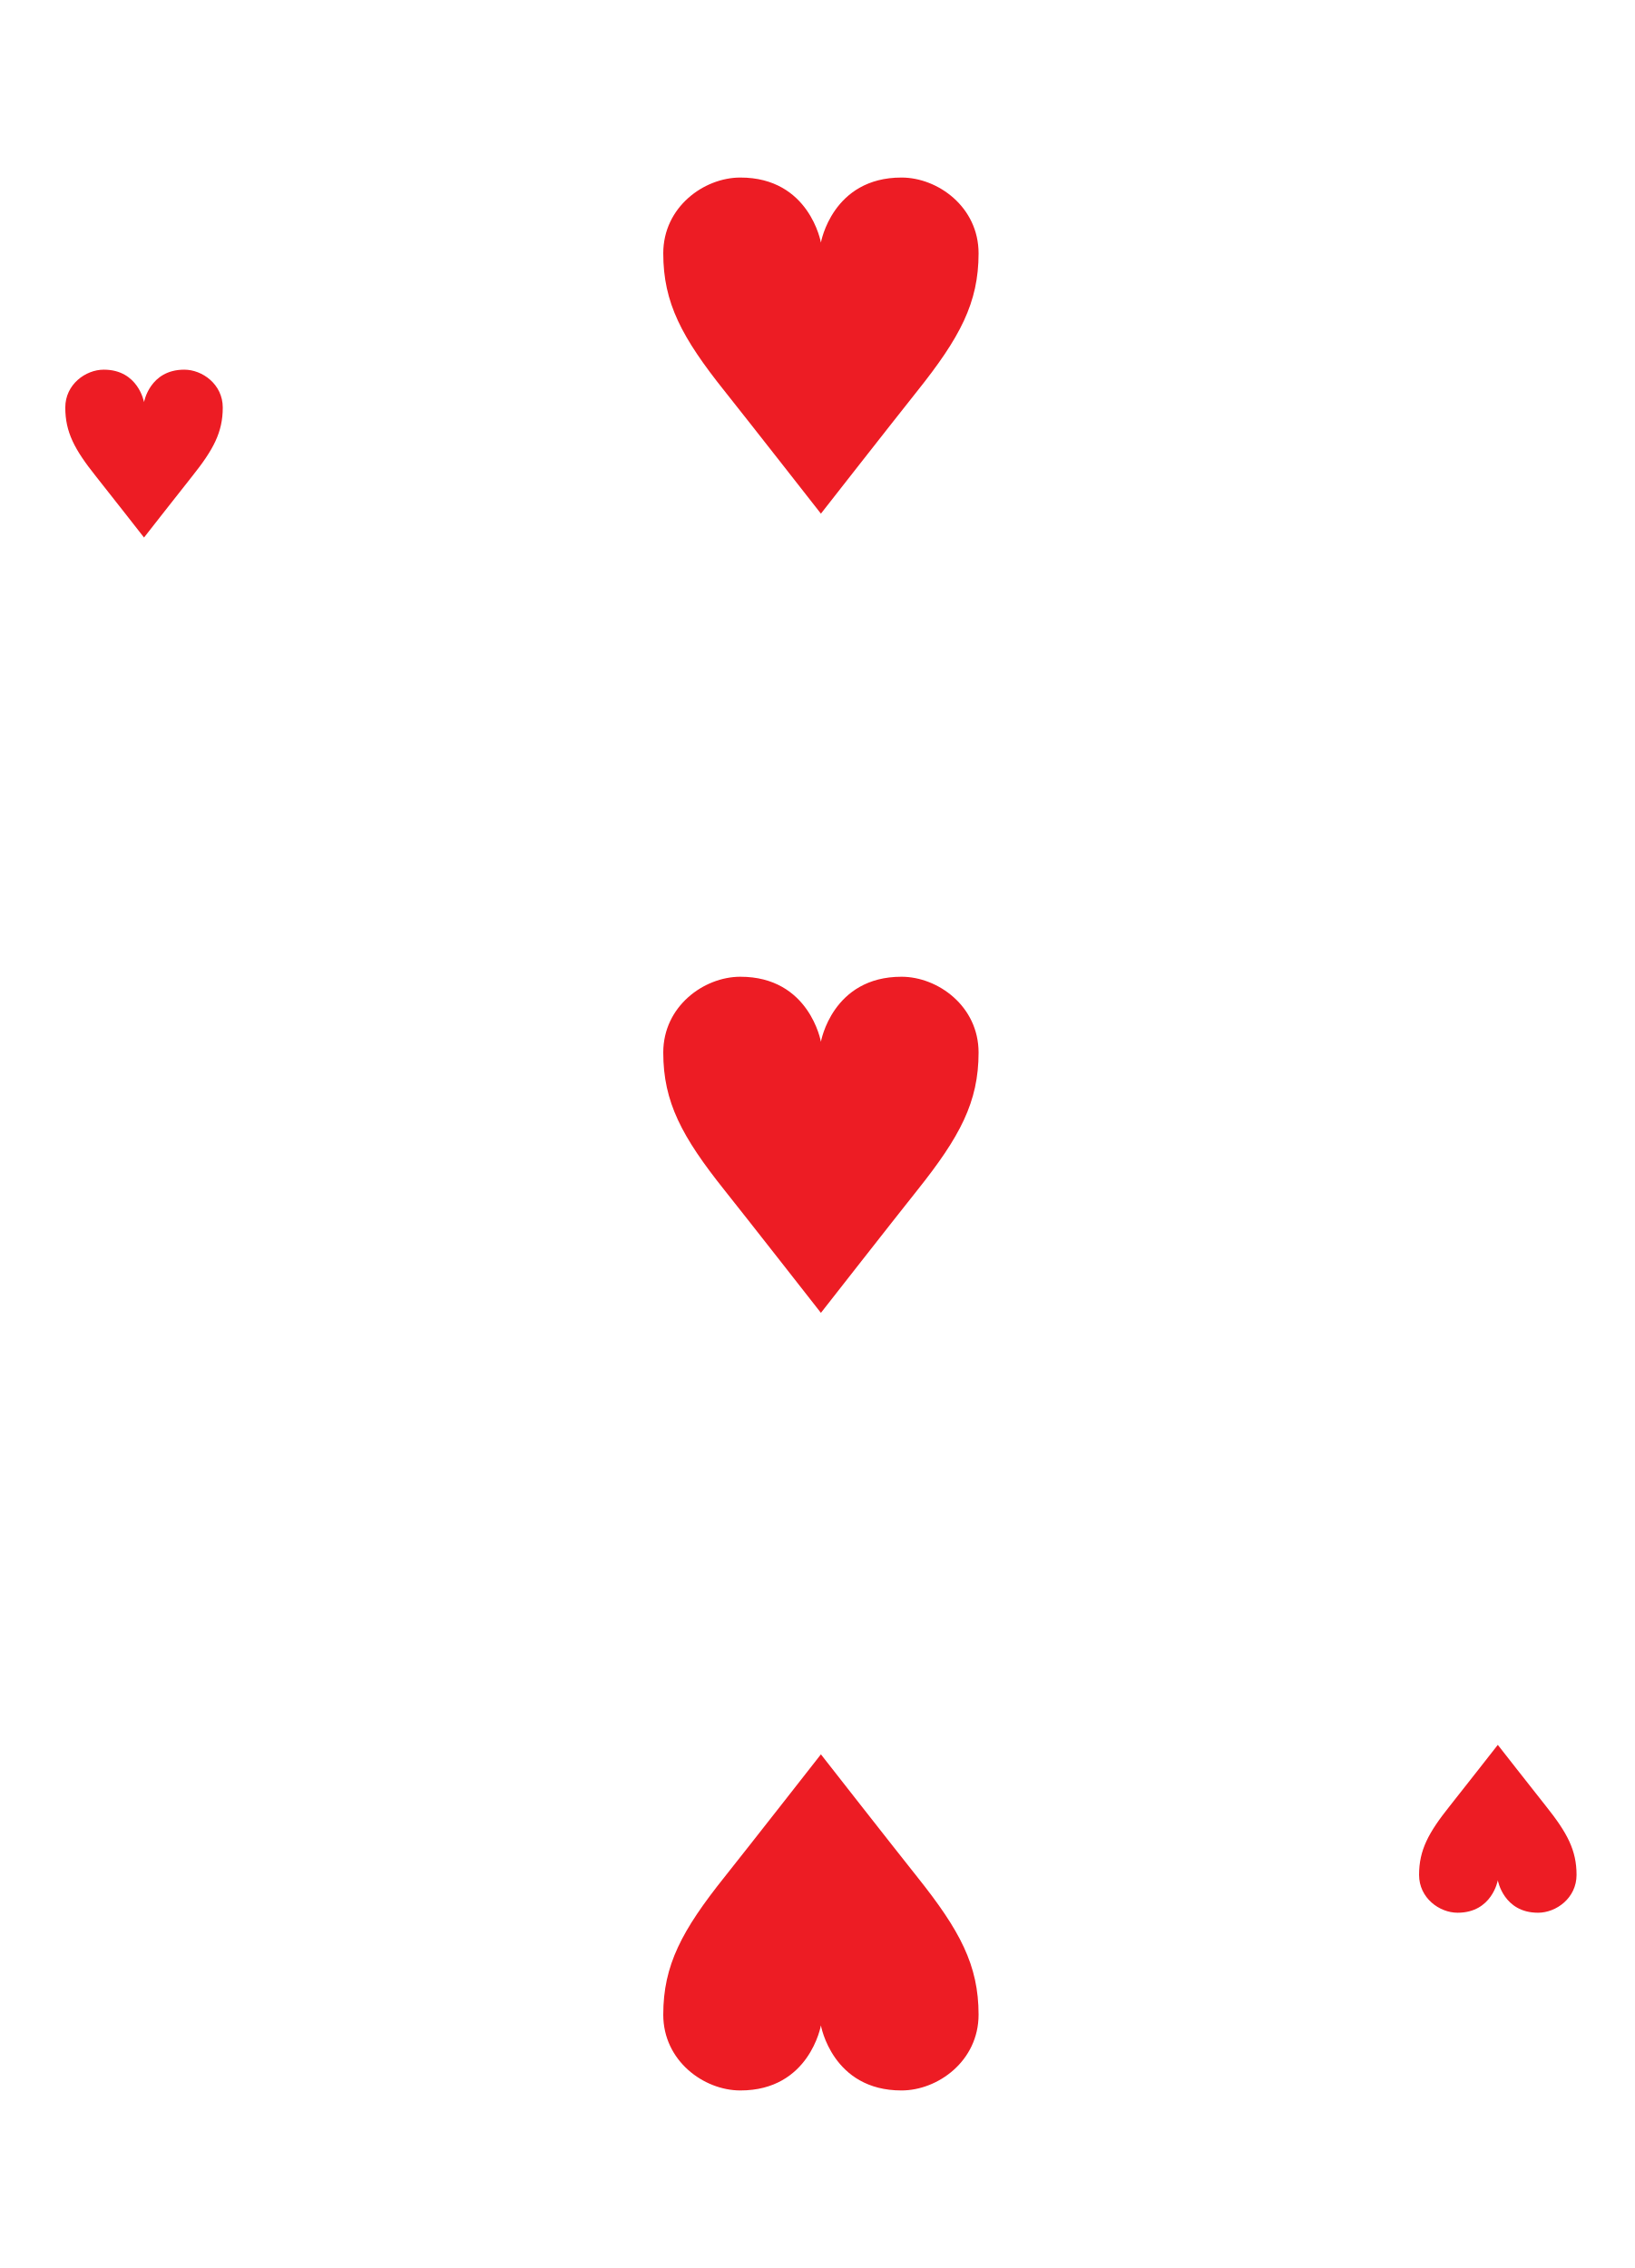
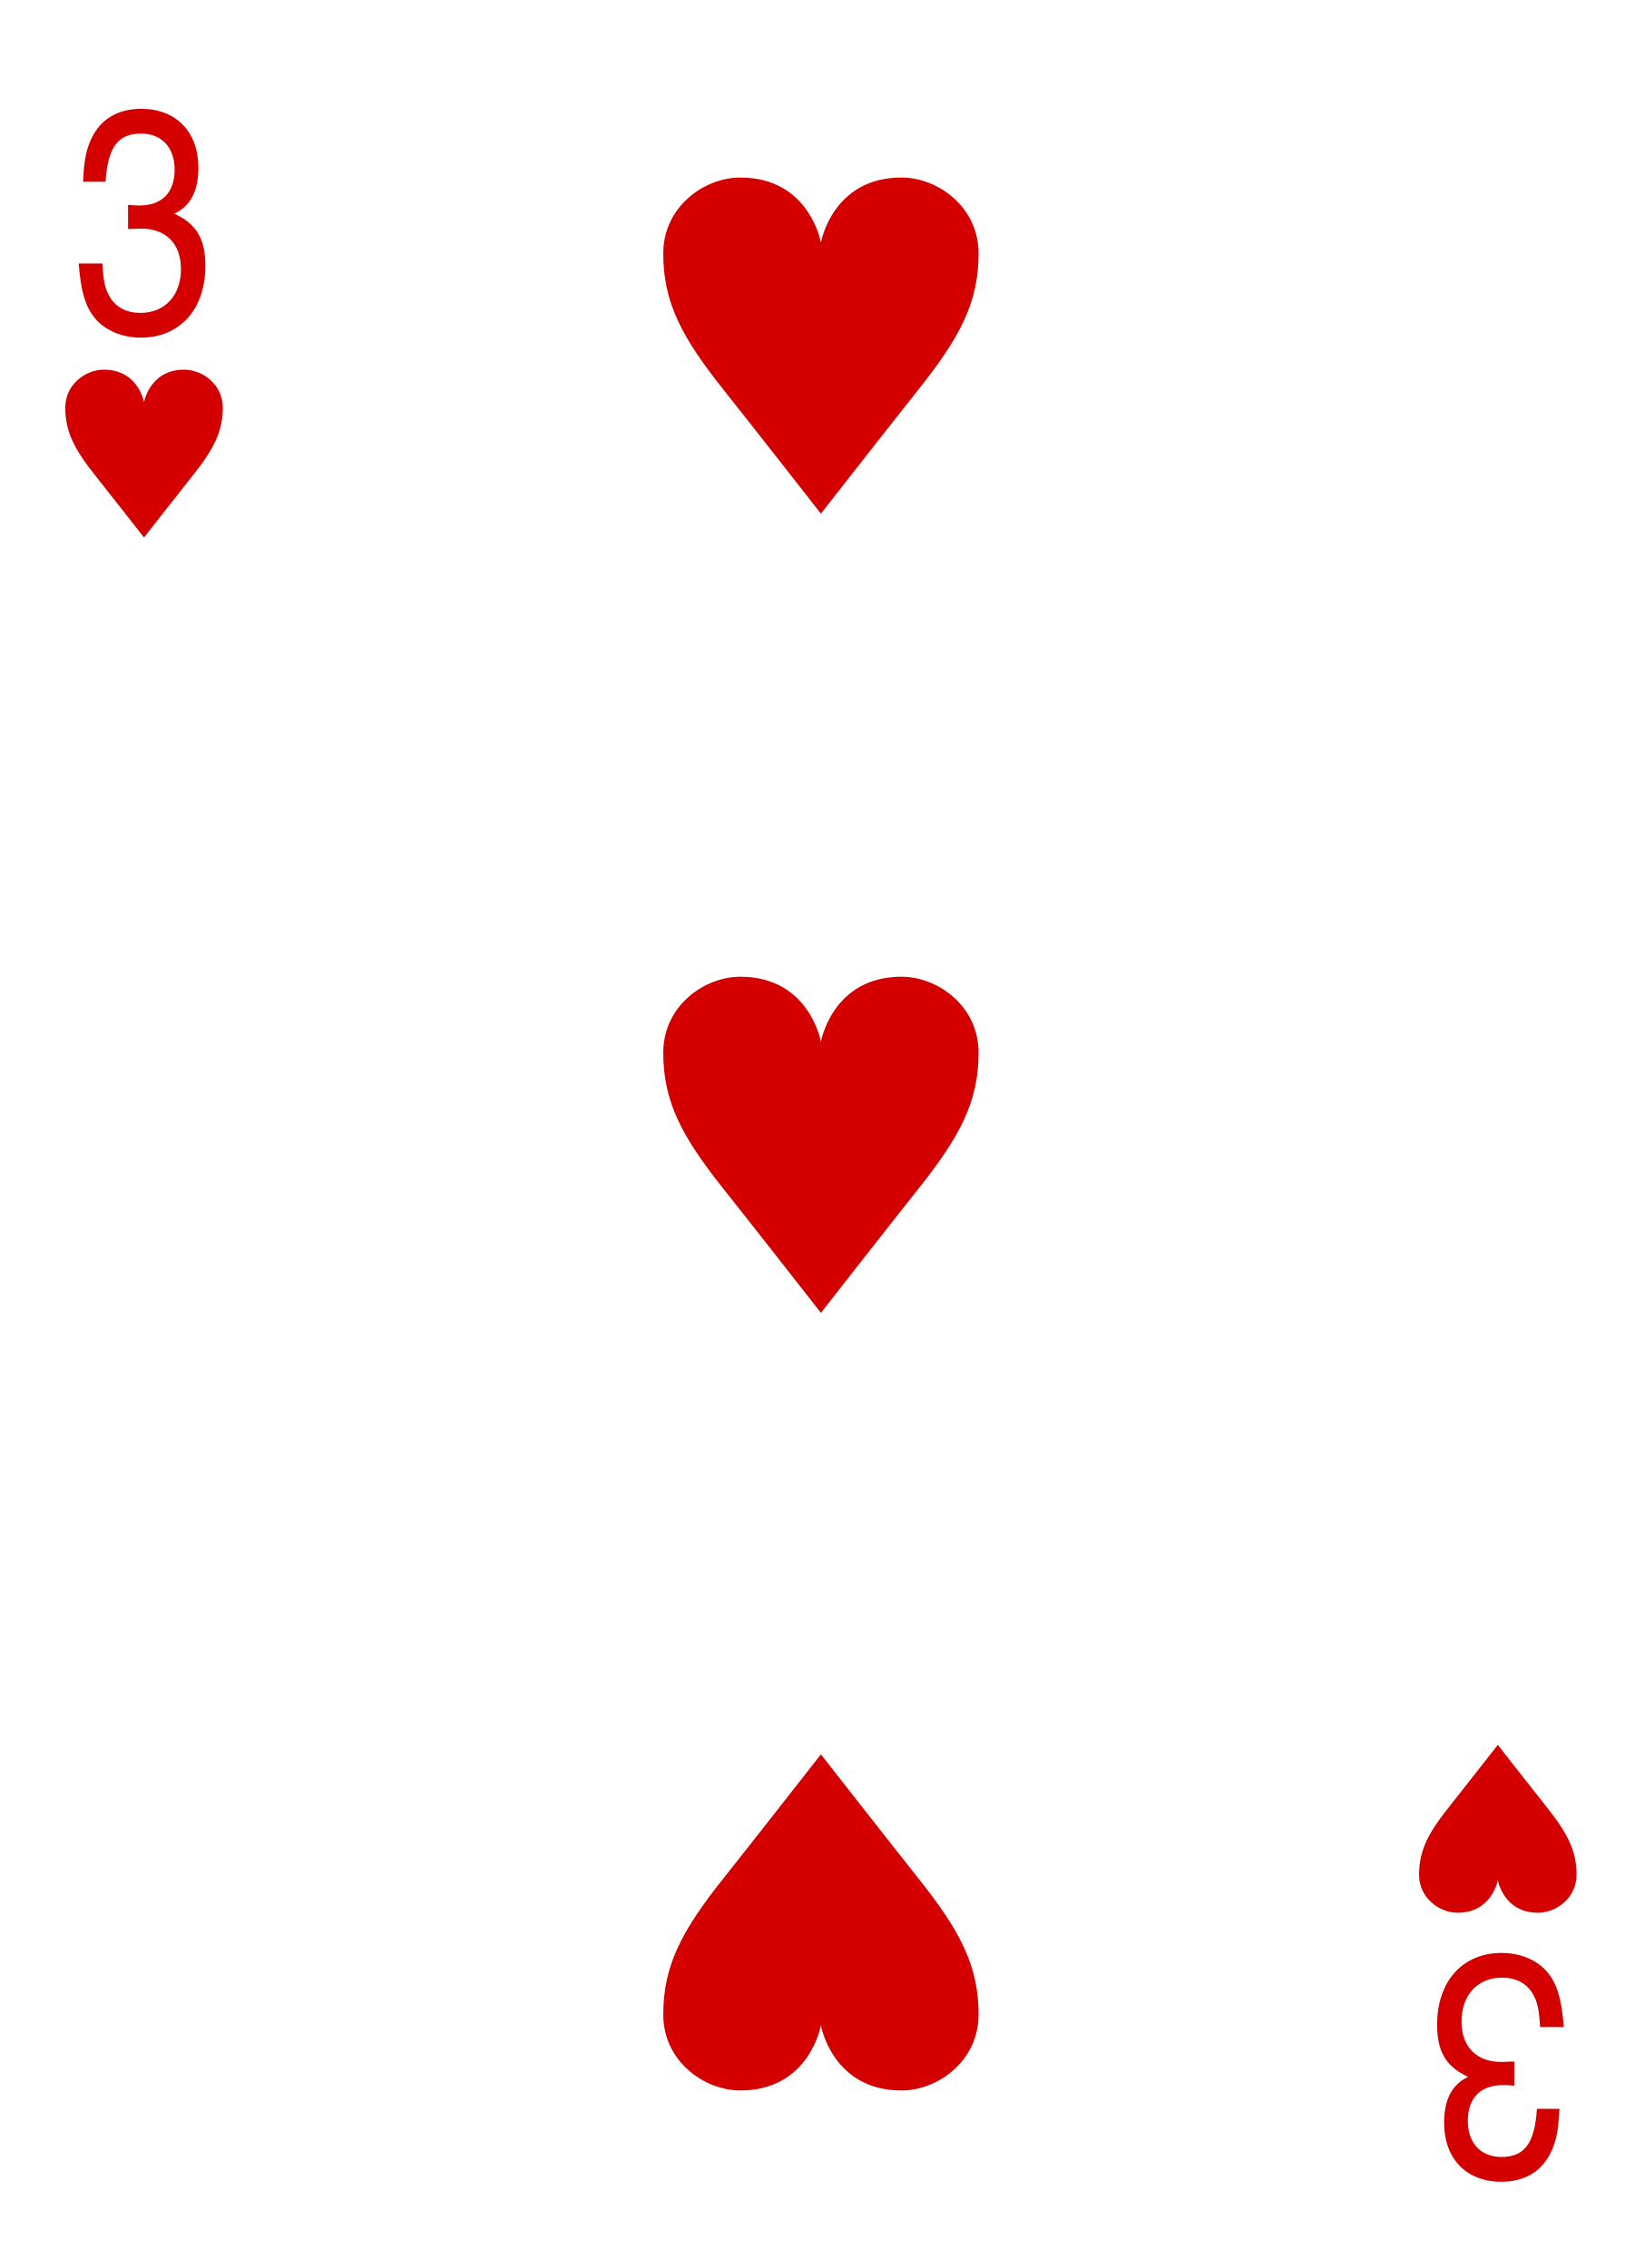
- <svg xmlns="http://www.w3.org/2000/svg" xmlns:xlink="http://www.w3.org/1999/xlink" version="1.1" x="0px" y="0px" width="227px" height="315px" viewBox="0 0 227 315" enable-background="new 0 0 227 315" xml:space="preserve">
-   <symbol id="clubs" viewBox="-11.089 -11.846 22.179 23.691">
-     <path d="M0.076-11.846h-2.951c0,0,2.019,4.262,2.019,7.857c0,0.711-0.403,0.53-0.46,0.004c-0.217-1.981-1.856-4.288-4.857-4.168   c-3.653,0.145-4.915,2.93-4.915,5.221c0,1.702,0.89,5.168,4.671,5.309c1.202,0.045,2.285-0.327,2.925-0.875   c0.473-0.405,0.691-0.164,0.19,0.405c-0.35,0.398-1.975,1.813-1.903,4.629C-5.07,11.844,0,11.846,0,11.846s5.071-0.001,5.207-5.309   c0.072-2.816-1.553-4.231-1.903-4.629c-0.5-0.569-0.283-0.81,0.19-0.405c0.64,0.548,1.723,0.919,2.925,0.875   c3.78-0.141,4.67-3.607,4.67-5.309c0-2.291-1.262-5.076-4.915-5.221c-3-0.119-4.641,2.188-4.857,4.168   C1.26-3.458,0.856-3.277,0.856-3.989c0-3.595,2.019-7.857,2.019-7.857h-2.95" />
+ <svg xmlns="http://www.w3.org/2000/svg" xmlns:xlink="http://www.w3.org/1999/xlink" width="227" height="315" viewBox="0 0 227 315">
+   <symbol id="a" viewBox="-10.934 -11.657 21.868 23.314">
+     <path fill="#D40000" d="M0-11.657s4.999 6.392 6.686 8.509C9.635.55 10.935 2.963 10.935 6.399c0 3.217-2.825 5.256-5.339 5.259C.787 11.664 0 7.146 0 7.146s-.787 4.518-5.595 4.511c-2.515-.003-5.339-2.042-5.339-5.259 0-3.436 1.299-5.849 4.248-9.547C-4.998-5.266 0-11.657 0-11.657z" />
  </symbol>
-   <symbol id="diamonds" viewBox="-8.447 -11.626 16.895 23.251">
-     <path fill="#ED1C24" d="M0,11.625C0,11.625,4.224,4.05,8.447,0C4.224-4.454,0-11.626,0-11.626S-4.224-4.454-8.447,0   C-4.224,4.05,0,11.625,0,11.625z" />
+   <symbol id="b" viewBox="-21.892 -23.341 43.787 46.682">
+     <use xlink:href="#a" width="21.868" height="23.314" x="-10.934" y="-11.657" transform="scale(2.0023)" overflow="visible" />
  </symbol>
-   <symbol id="hearts" viewBox="-10.934 -11.657 21.869 23.314">
-     <path fill="#ED1C24" d="M0-11.657c0,0,4.999,6.392,6.686,8.508c2.949,3.699,4.249,6.112,4.249,9.548   c0,3.217-2.825,5.255-5.339,5.258C0.788,11.664,0,7.146,0,7.146s-0.787,4.518-5.595,4.511c-2.514-0.003-5.339-2.042-5.339-5.258   c0-3.436,1.299-5.849,4.249-9.548C-4.999-5.265,0-11.657,0-11.657z" />
-   </symbol>
-   <symbol id="hearts-medium" viewBox="-21.894 -23.341 43.787 46.682">
-     <use xlink:href="#hearts" width="21.869" height="23.314" x="-10.934" y="-11.657" transform="matrix(2.0023 0 0 2.0023 -4.882812e-04 0)" overflow="visible" />
-   </symbol>
-   <symbol id="spades" viewBox="-9.479 -11.83 18.957 23.661">
-     <path d="M0.007,11.831c0,0,9.446-11.175,9.471-15.683c0.013-2.172-1.3-4.664-4.338-4.595c-3.228,0.073-3.662,2.252-3.661,3.5   c0,0.948-0.547,0.546-0.56,0.383C0.756-6.593,2.982-11.83,2.982-11.83H0h-2.982c0,0,2.226,5.237,2.064,7.266   C-0.932-4.401-1.48-3.999-1.479-4.947c0-1.248-0.434-3.427-3.661-3.5c-3.039-0.069-4.351,2.423-4.339,4.595   c0.025,4.507,9.471,15.683,9.471,15.683" />
-   </symbol>
-   <g id="Layer_2">
- </g>
-   <g id="Layer_1">
-     <use xlink:href="#hearts" width="21.869" height="23.314" x="-10.934" y="-11.657" transform="matrix(1 0 0 -1 20 63)" overflow="visible" />
-     <use xlink:href="#hearts" width="21.869" height="23.314" x="-10.934" y="-11.657" transform="matrix(1 0 0 1 208 254)" overflow="visible" />
-     <use xlink:href="#hearts-medium" width="43.787" height="46.682" x="-21.894" y="-23.341" transform="matrix(1 0 0 -1 114 48)" overflow="visible" />
-     <use xlink:href="#hearts-medium" width="43.787" height="46.682" x="-21.894" y="-23.341" transform="matrix(1 0 0 1 114 267)" overflow="visible" />
-     <use xlink:href="#hearts-medium" width="43.787" height="46.682" x="-21.894" y="-23.341" transform="matrix(1 0 0 -1 114 159)" overflow="visible" />
-   </g>
+   <use xlink:href="#a" width="21.868" height="23.314" x="-10.934" y="-11.657" transform="matrix(1 0 0 -1 20 63)" overflow="visible" />
+   <use xlink:href="#a" width="21.868" height="23.314" x="-10.934" y="-11.657" transform="translate(208 254)" overflow="visible" />
+   <use xlink:href="#b" width="43.787" height="46.682" x="-21.892" y="-23.341" transform="matrix(1 0 0 -1 114 48)" overflow="visible" />
+   <use xlink:href="#b" width="43.787" height="46.682" x="-21.892" y="-23.341" transform="translate(114 267)" overflow="visible" />
+   <use xlink:href="#b" width="43.787" height="46.682" x="-21.892" y="-23.341" transform="matrix(1 0 0 -1 114 159)" overflow="visible" />
+   <path fill="none" d="M3.017 14.549h33.411v39.516H3.017z" />
+   <text transform="translate(9.69 46.052)" fill="#D40000" font-family="'ArialNarrow'" font-size="44">3</text>
+   <path fill="none" d="M191.66 264.067h33.411v39.516H191.66z" />
+   <text transform="rotate(180 109.2 136.04)" fill="#D40000" font-family="'ArialNarrow'" font-size="44">3</text>
</svg>
